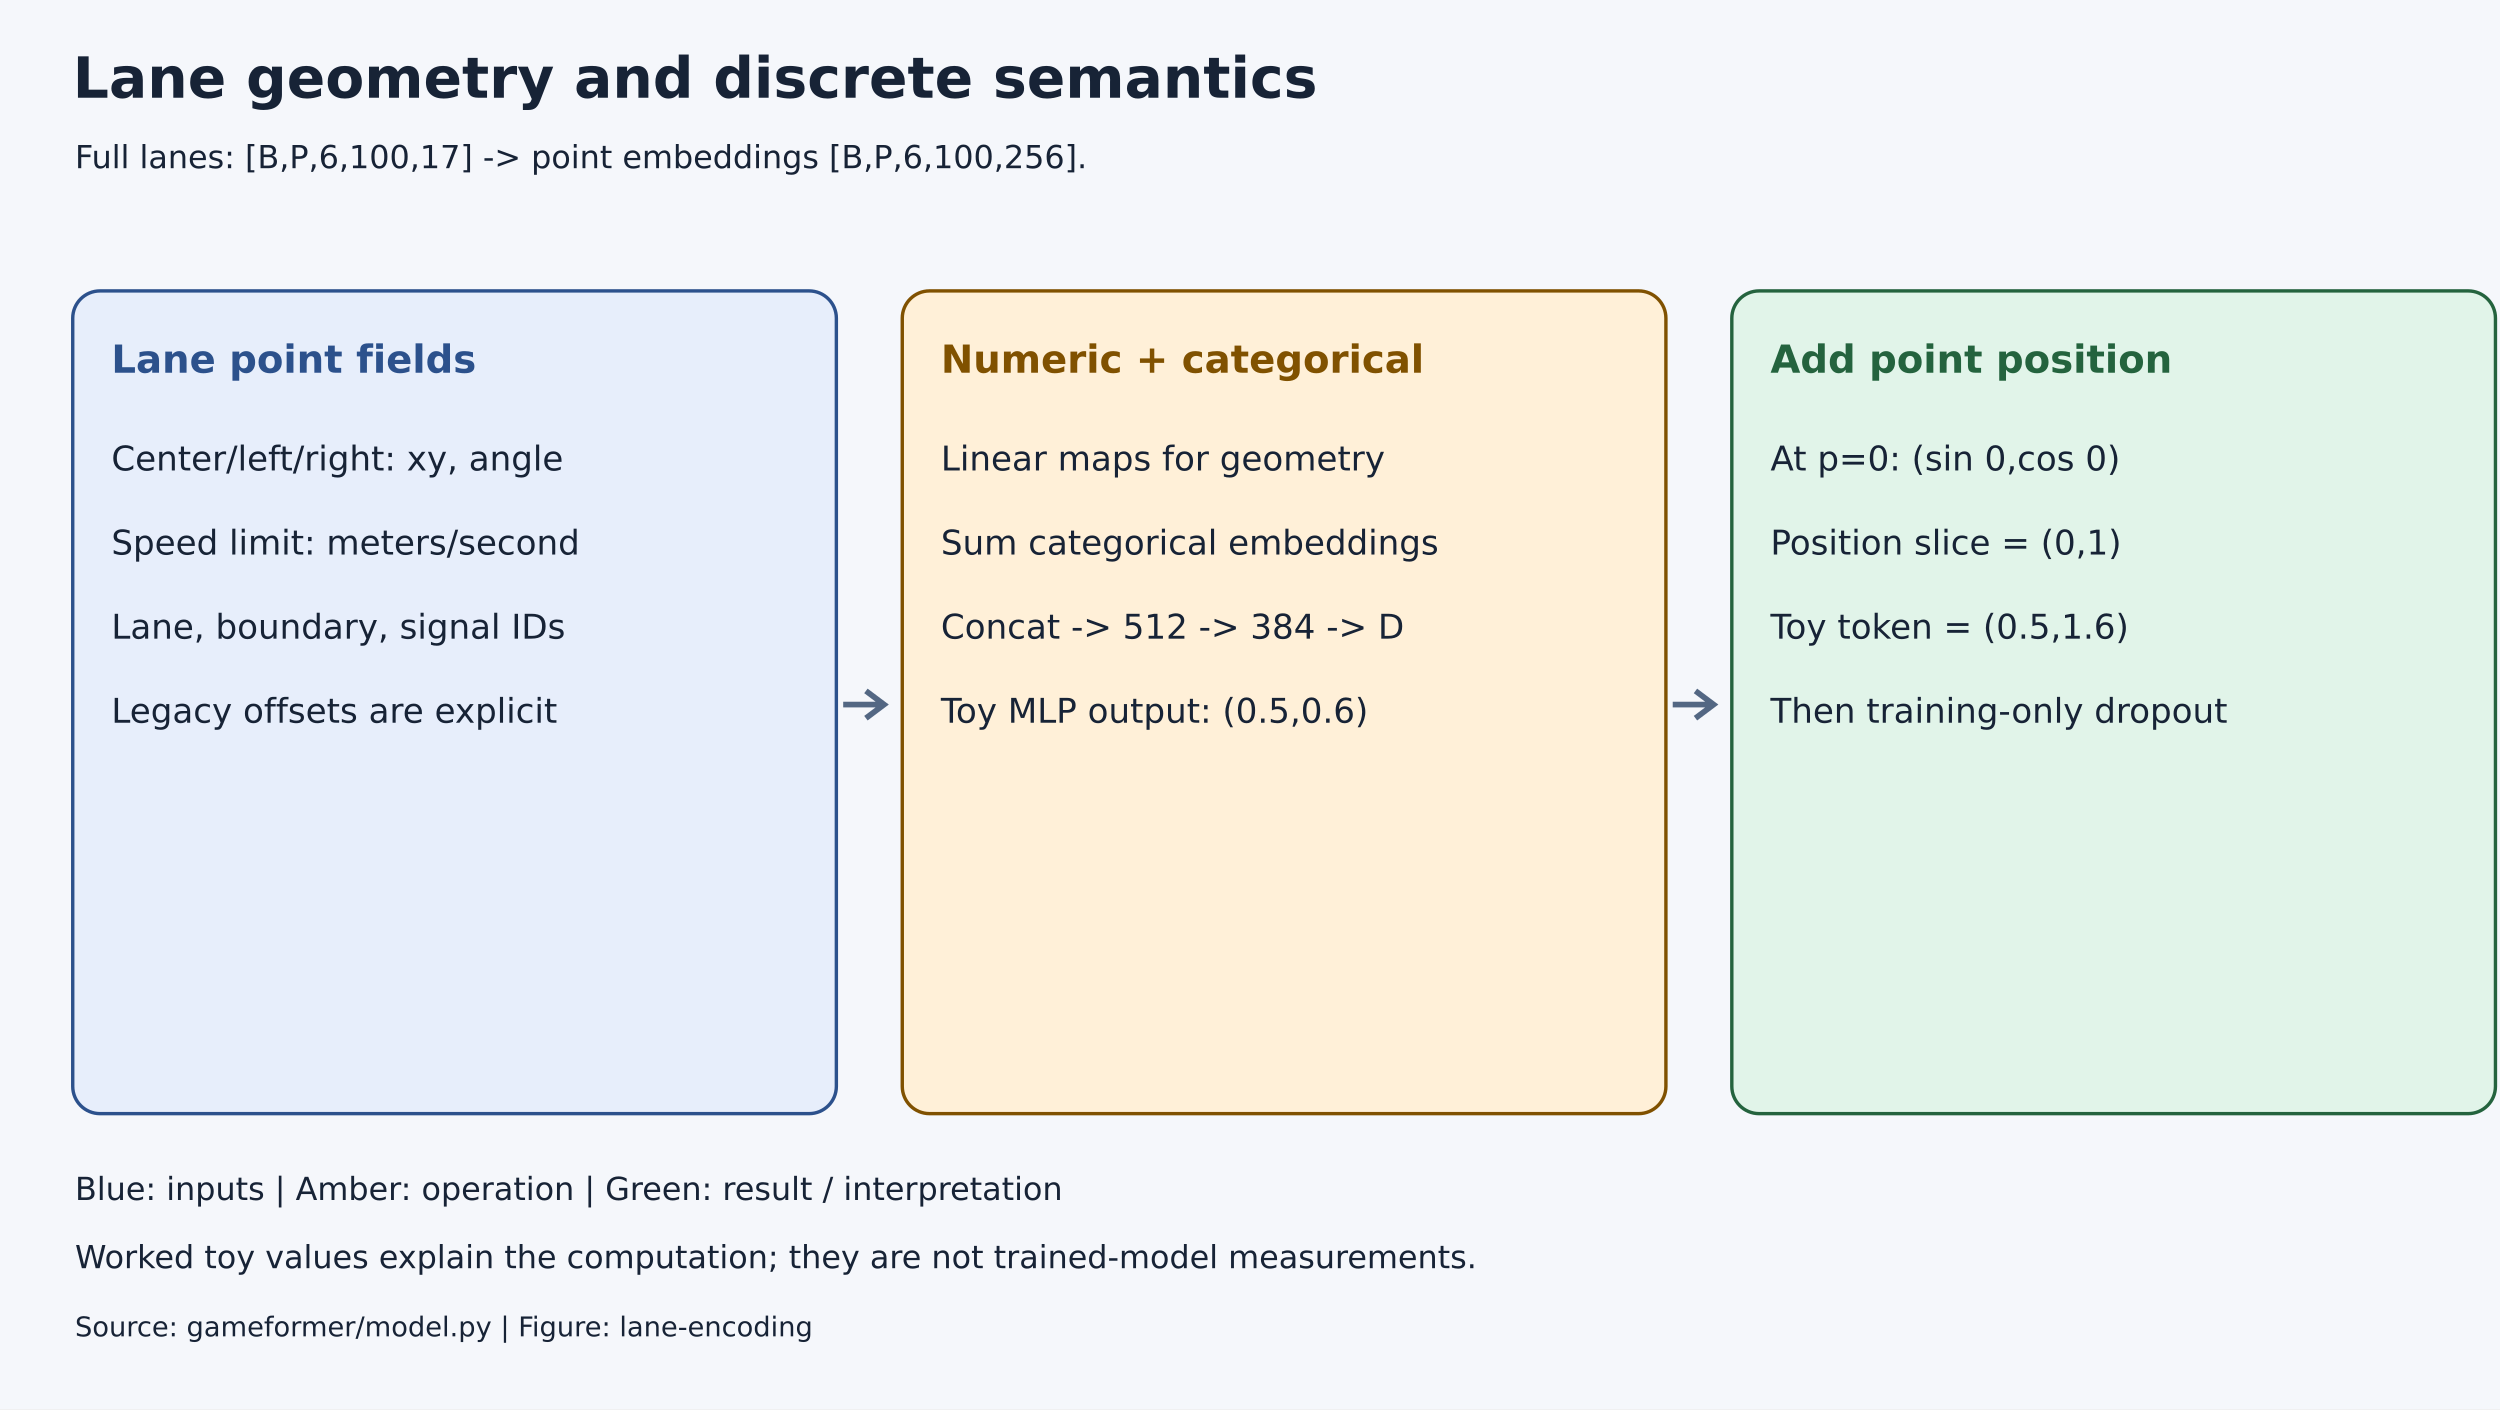
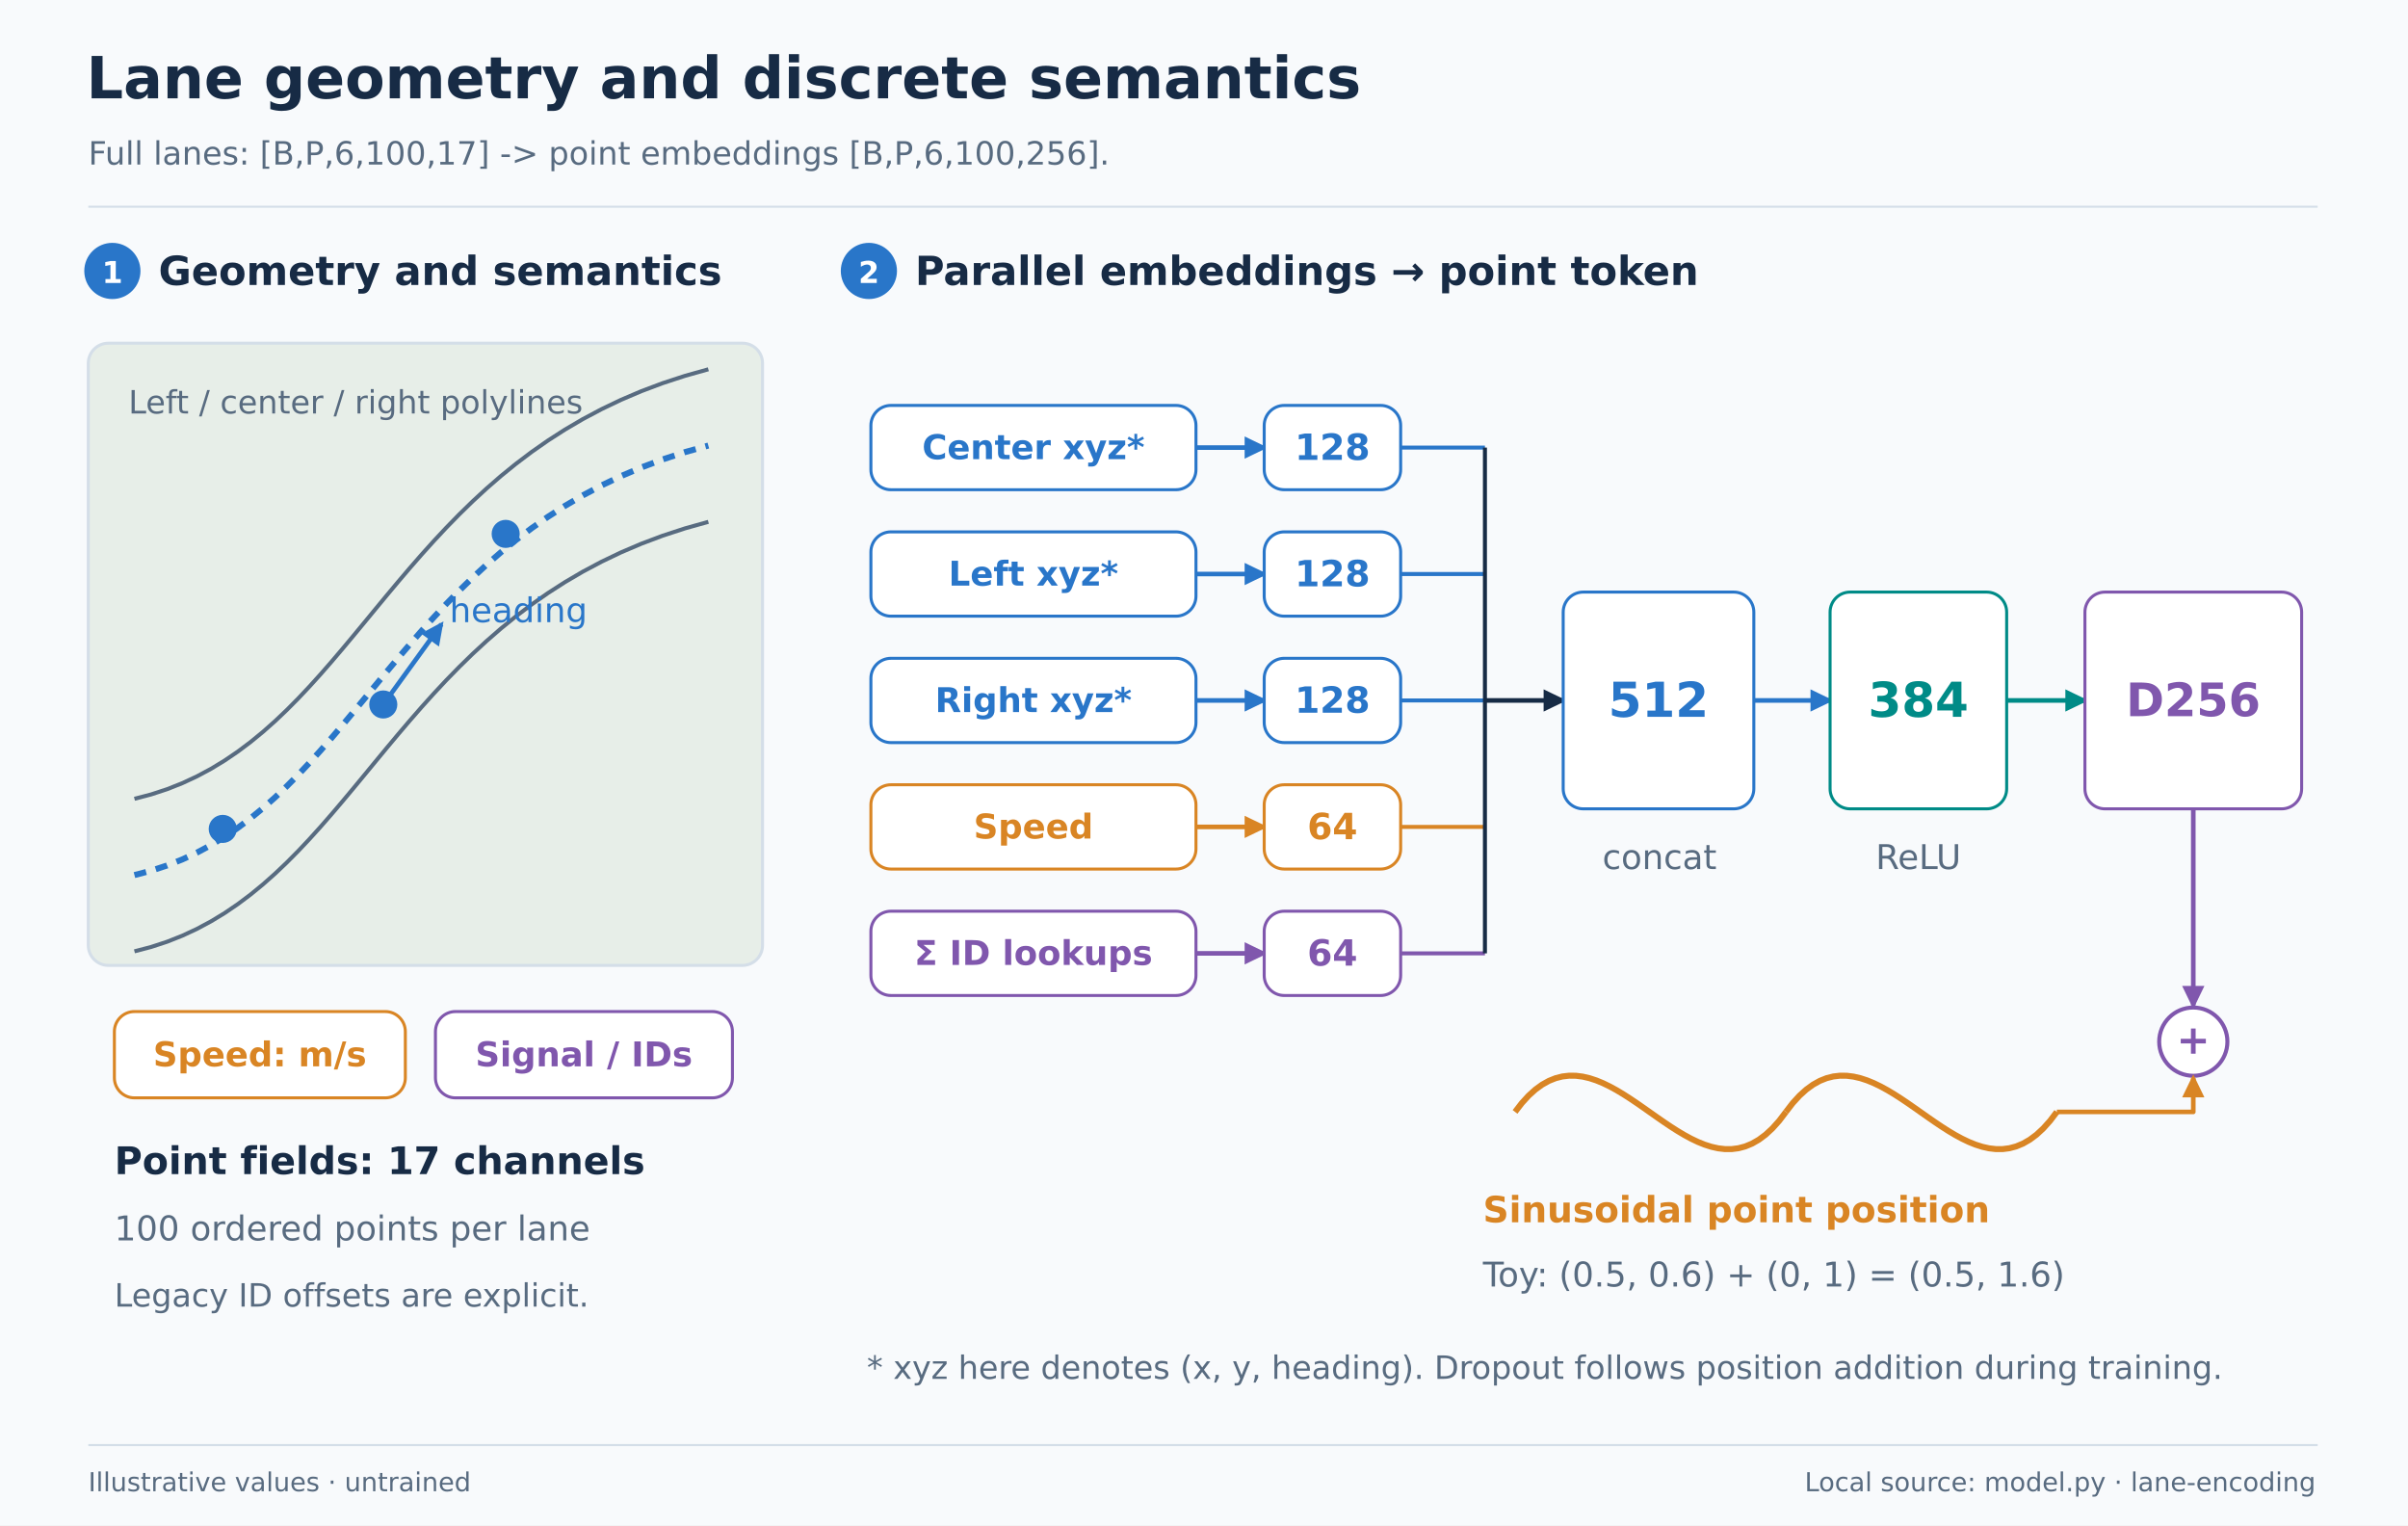
- <svg xmlns="http://www.w3.org/2000/svg" width="1100" height="620" viewBox="0 0 1100 620">
-   <rect width="1100" height="620" fill="#f5f7fb" />
-   <g font-family="DejaVu Sans" fill="#172336">
-     <text x="32" y="43" font-size="25" font-weight="bold" fill="#172336">Lane geometry and discrete semantics</text>
-     <text x="33" y="74" font-size="14" font-weight="normal" fill="#172336">Full lanes: [B,P,6,100,17] -&gt; point embeddings [B,P,6,100,256].</text>
-     <rect x="32" y="128" width="336" height="362" rx="12" fill="#e7eefb" stroke="#2c518c" stroke-width="1.5" />
-     <text x="49" y="164" font-size="17" font-weight="bold" fill="#2c518c">Lane point fields</text>
-     <text x="49" y="207" font-size="15" font-weight="normal" fill="#172336">Center/left/right: xy, angle</text>
-     <text x="49" y="244" font-size="15" font-weight="normal" fill="#172336">Speed limit: meters/second</text>
-     <text x="49" y="281" font-size="15" font-weight="normal" fill="#172336">Lane, boundary, signal IDs</text>
-     <text x="49" y="318" font-size="15" font-weight="normal" fill="#172336">Legacy offsets are explicit</text>
-     <rect x="397" y="128" width="336" height="362" rx="12" fill="#fff0d8" stroke="#805100" stroke-width="1.5" />
-     <text x="414" y="164" font-size="17" font-weight="bold" fill="#805100">Numeric + categorical</text>
-     <text x="414" y="207" font-size="15" font-weight="normal" fill="#172336">Linear maps for geometry</text>
-     <text x="414" y="244" font-size="15" font-weight="normal" fill="#172336">Sum categorical embeddings</text>
-     <text x="414" y="281" font-size="15" font-weight="normal" fill="#172336">Concat -&gt; 512 -&gt; 384 -&gt; D</text>
-     <text x="414" y="318" font-size="15" font-weight="normal" fill="#172336">Toy MLP output: (0.5,0.6)</text>
-     <rect x="762" y="128" width="336" height="362" rx="12" fill="#e1f4e9" stroke="#24633e" stroke-width="1.5" />
-     <text x="779" y="164" font-size="17" font-weight="bold" fill="#24633e">Add point position</text>
-     <text x="779" y="207" font-size="15" font-weight="normal" fill="#172336">At p=0: (sin 0,cos 0)</text>
-     <text x="779" y="244" font-size="15" font-weight="normal" fill="#172336">Position slice = (0,1)</text>
-     <text x="779" y="281" font-size="15" font-weight="normal" fill="#172336">Toy token = (0.5,1.6)</text>
-     <text x="779" y="318" font-size="15" font-weight="normal" fill="#172336">Then training-only dropout</text>
-     <path d="M371 310 H388 M381 304 L389 310 L381 316" stroke="#536783" stroke-width="2.5" fill="none" />
-     <path d="M736 310 H753 M746 304 L754 310 L746 316" stroke="#536783" stroke-width="2.5" fill="none" />
-     <text x="33" y="528" font-size="14" font-weight="normal" fill="#172336">Blue: inputs   |   Amber: operation   |   Green: result / interpretation</text>
-     <text x="33" y="558" font-size="14" font-weight="normal" fill="#172336">Worked toy values explain the computation; they are not trained-model measurements.</text>
-     <text x="33" y="588" font-size="12" font-weight="normal" fill="#172336">Source: gameformer/model.py  |  Figure: lane-encoding</text>
+ <svg xmlns="http://www.w3.org/2000/svg" width="1200" height="760" viewBox="0 0 1200 760">
+   <rect width="1200" height="760" fill="#f8fafc" />
+   <g font-family="DejaVu Sans">
+     <text x="43" y="49" font-size="29" font-weight="bold" text-anchor="start" fill="#172b45">Lane geometry and discrete semantics</text>
+     <text x="44" y="82" font-size="16" font-weight="normal" text-anchor="start" fill="#586b80">Full lanes: [B,P,6,100,17] -&gt; point embeddings [B,P,6,100,256].</text>
+     <polyline points="44,103 1155,103" fill="none" stroke="#d4dee8" stroke-width="1" stroke-linejoin="round" />
+     <ellipse cx="56" cy="135" rx="13" ry="13" fill="#2976c9" stroke="#2976c9" stroke-width="2" />
+     <text x="56" y="141" font-size="15" font-weight="bold" text-anchor="middle" fill="#ffffff">1</text>
+     <text x="79" y="142" font-size="20" font-weight="bold" text-anchor="start" fill="#172b45">Geometry and semantics</text>
+     <rect x="44" y="171" width="336" height="310" rx="10" fill="#e7eee8" stroke="#d4dee8" stroke-width="1.5" />
+     <polyline points="67,436 75.293,433.827 83.238,431.221 90.857,428.204 98.174,424.797 105.211,421.021 111.991,416.899 118.537,412.45 124.872,407.696 131.019,402.659 137,397.359 142.839,391.819 148.558,386.059 154.18,380.101 159.729,373.965 165.227,367.674 170.696,361.248 176.16,354.709 181.642,348.078 187.164,341.376 192.75,334.625 198.422,327.846 204.203,321.06 210.116,314.288 216.184,307.552 222.43,300.873 228.876,294.272 235.546,287.771 242.462,281.391 249.647,275.153 257.125,269.078 264.918,263.188 273.048,257.504 281.539,252.047 290.414,246.839 299.695,241.9 309.406,237.253 319.569,232.918 330.207,228.917 341.343,225.27 353,222" fill="none" stroke="#2976c9" stroke-width="3" stroke-linejoin="round" stroke-dasharray="6 5" />
+     <polyline points="67,398 75.293,395.827 83.238,393.221 90.857,390.204 98.174,386.797 105.211,383.021 111.991,378.899 118.537,374.45 124.872,369.696 131.019,364.659 137,359.359 142.839,353.819 148.558,348.059 154.18,342.101 159.729,335.965 165.227,329.674 170.696,323.248 176.16,316.709 181.642,310.078 187.164,303.376 192.75,296.625 198.422,289.846 204.203,283.06 210.116,276.288 216.184,269.552 222.43,262.873 228.876,256.272 235.546,249.771 242.462,243.391 249.647,237.153 257.125,231.078 264.918,225.188 273.048,219.504 281.539,214.047 290.414,208.839 299.695,203.9 309.406,199.253 319.569,194.918 330.207,190.917 341.343,187.27 353,184" fill="none" stroke="#586b80" stroke-width="2" stroke-linejoin="round" />
+     <polyline points="67,474 75.293,471.827 83.238,469.221 90.857,466.204 98.174,462.797 105.211,459.021 111.991,454.899 118.537,450.45 124.872,445.696 131.019,440.659 137,435.359 142.839,429.819 148.558,424.059 154.18,418.101 159.729,411.965 165.227,405.674 170.696,399.248 176.16,392.709 181.642,386.078 187.164,379.376 192.75,372.625 198.422,365.846 204.203,359.06 210.116,352.288 216.184,345.552 222.43,338.873 228.876,332.272 235.546,325.771 242.462,319.391 249.647,313.153 257.125,307.078 264.918,301.188 273.048,295.504 281.539,290.047 290.414,284.839 299.695,279.9 309.406,275.253 319.569,270.918 330.207,266.917 341.343,263.27 353,260" fill="none" stroke="#586b80" stroke-width="2" stroke-linejoin="round" />
+     <ellipse cx="111" cy="413" rx="6" ry="6" fill="#2976c9" stroke="#2976c9" stroke-width="2" />
+     <ellipse cx="191" cy="351" rx="6" ry="6" fill="#2976c9" stroke="#2976c9" stroke-width="2" />
+     <ellipse cx="252" cy="266" rx="6" ry="6" fill="#2976c9" stroke="#2976c9" stroke-width="2" />
+     <text x="64" y="206" font-size="16" font-weight="normal" text-anchor="start" fill="#586b80">Left / center / right polylines</text>
+     <polyline points="191,351 220,311" fill="none" stroke="#2976c9" stroke-width="2.3" stroke-linejoin="round" />
+     <polygon points="220,311 218.236,320.843 211.193,315.737" fill="#2976c9" stroke="#2976c9" stroke-width="1.5" />
+     <text x="224" y="310" font-size="17" font-weight="normal" text-anchor="start" fill="#2976c9">heading</text>
+     <rect x="57" y="504" width="145" height="43" rx="10" fill="#ffffff" stroke="#d98524" stroke-width="1.5" />
+     <text x="129.5" y="531.28" font-size="17" font-weight="bold" text-anchor="middle" fill="#d98524">Speed: m/s</text>
+     <rect x="217" y="504" width="148" height="43" rx="10" fill="#ffffff" stroke="#8057ad" stroke-width="1.5" />
+     <text x="291" y="531.28" font-size="17" font-weight="bold" text-anchor="middle" fill="#8057ad">Signal / IDs</text>
+     <text x="57" y="585" font-size="19" font-weight="bold" text-anchor="start" fill="#172b45">Point fields: 17 channels</text>
+     <text x="57" y="618" font-size="17" font-weight="normal" text-anchor="start" fill="#586b80">100 ordered points per lane</text>
+     <text x="57" y="651" font-size="16" font-weight="normal" text-anchor="start" fill="#586b80">Legacy ID offsets are explicit.</text>
+     <ellipse cx="433" cy="135" rx="13" ry="13" fill="#2976c9" stroke="#2976c9" stroke-width="2" />
+     <text x="433" y="141" font-size="15" font-weight="bold" text-anchor="middle" fill="#ffffff">2</text>
+     <text x="456" y="142" font-size="20" font-weight="bold" text-anchor="start" fill="#172b45">Parallel embeddings → point token</text>
+     <rect x="434" y="202" width="162" height="42" rx="10" fill="#ffffff" stroke="#2976c9" stroke-width="1.5" />
+     <text x="515" y="228.78" font-size="17" font-weight="bold" text-anchor="middle" fill="#2976c9">Center xyz*</text>
+     <polyline points="596,223 630,223" fill="none" stroke="#2976c9" stroke-width="2.3" stroke-linejoin="round" />
+     <polygon points="630,223 620.996,227.35 620.996,218.65" fill="#2976c9" stroke="#2976c9" stroke-width="1.5" />
+     <rect x="630" y="202" width="68" height="42" rx="10" fill="#ffffff" stroke="#2976c9" stroke-width="1.5" />
+     <text x="664" y="229.12" font-size="18" font-weight="bold" text-anchor="middle" fill="#2976c9">128</text>
+     <polyline points="698,223 740,223" fill="none" stroke="#2976c9" stroke-width="2" stroke-linejoin="round" />
+     <rect x="434" y="265" width="162" height="42" rx="10" fill="#ffffff" stroke="#2976c9" stroke-width="1.5" />
+     <text x="515" y="291.78" font-size="17" font-weight="bold" text-anchor="middle" fill="#2976c9">Left xyz*</text>
+     <polyline points="596,286 630,286" fill="none" stroke="#2976c9" stroke-width="2.3" stroke-linejoin="round" />
+     <polygon points="630,286 620.996,290.35 620.996,281.65" fill="#2976c9" stroke="#2976c9" stroke-width="1.5" />
+     <rect x="630" y="265" width="68" height="42" rx="10" fill="#ffffff" stroke="#2976c9" stroke-width="1.5" />
+     <text x="664" y="292.12" font-size="18" font-weight="bold" text-anchor="middle" fill="#2976c9">128</text>
+     <polyline points="698,286 740,286" fill="none" stroke="#2976c9" stroke-width="2" stroke-linejoin="round" />
+     <rect x="434" y="328" width="162" height="42" rx="10" fill="#ffffff" stroke="#2976c9" stroke-width="1.5" />
+     <text x="515" y="354.78" font-size="17" font-weight="bold" text-anchor="middle" fill="#2976c9">Right xyz*</text>
+     <polyline points="596,349 630,349" fill="none" stroke="#2976c9" stroke-width="2.3" stroke-linejoin="round" />
+     <polygon points="630,349 620.996,353.35 620.996,344.65" fill="#2976c9" stroke="#2976c9" stroke-width="1.5" />
+     <rect x="630" y="328" width="68" height="42" rx="10" fill="#ffffff" stroke="#2976c9" stroke-width="1.5" />
+     <text x="664" y="355.12" font-size="18" font-weight="bold" text-anchor="middle" fill="#2976c9">128</text>
+     <polyline points="698,349 740,349" fill="none" stroke="#2976c9" stroke-width="2" stroke-linejoin="round" />
+     <rect x="434" y="391" width="162" height="42" rx="10" fill="#ffffff" stroke="#d98524" stroke-width="1.5" />
+     <text x="515" y="417.78" font-size="17" font-weight="bold" text-anchor="middle" fill="#d98524">Speed</text>
+     <polyline points="596,412 630,412" fill="none" stroke="#d98524" stroke-width="2.3" stroke-linejoin="round" />
+     <polygon points="630,412 620.996,416.35 620.996,407.65" fill="#d98524" stroke="#d98524" stroke-width="1.5" />
+     <rect x="630" y="391" width="68" height="42" rx="10" fill="#ffffff" stroke="#d98524" stroke-width="1.5" />
+     <text x="664" y="418.12" font-size="18" font-weight="bold" text-anchor="middle" fill="#d98524">64</text>
+     <polyline points="698,412 740,412" fill="none" stroke="#d98524" stroke-width="2" stroke-linejoin="round" />
+     <rect x="434" y="454" width="162" height="42" rx="10" fill="#ffffff" stroke="#8057ad" stroke-width="1.5" />
+     <text x="515" y="480.78" font-size="17" font-weight="bold" text-anchor="middle" fill="#8057ad">Σ ID lookups</text>
+     <polyline points="596,475 630,475" fill="none" stroke="#8057ad" stroke-width="2.3" stroke-linejoin="round" />
+     <polygon points="630,475 620.996,479.35 620.996,470.65" fill="#8057ad" stroke="#8057ad" stroke-width="1.5" />
+     <rect x="630" y="454" width="68" height="42" rx="10" fill="#ffffff" stroke="#8057ad" stroke-width="1.5" />
+     <text x="664" y="481.12" font-size="18" font-weight="bold" text-anchor="middle" fill="#8057ad">64</text>
+     <polyline points="698,475 740,475" fill="none" stroke="#8057ad" stroke-width="2" stroke-linejoin="round" />
+     <polyline points="740,223 740,475" fill="none" stroke="#172b45" stroke-width="2" stroke-linejoin="round" />
+     <polyline points="740,349 779,349" fill="none" stroke="#172b45" stroke-width="2.3" stroke-linejoin="round" />
+     <polygon points="779,349 769.996,353.35 769.996,344.65" fill="#172b45" stroke="#172b45" stroke-width="1.5" />
+     <rect x="779" y="295" width="95" height="108" rx="10" fill="#ffffff" stroke="#2976c9" stroke-width="1.5" />
+     <text x="826.5" y="357.16" font-size="24" font-weight="bold" text-anchor="middle" fill="#2976c9">512</text>
+     <text x="827" y="433" font-size="17" font-weight="normal" text-anchor="middle" fill="#586b80">concat</text>
+     <polyline points="874,349 912,349" fill="none" stroke="#2976c9" stroke-width="2.3" stroke-linejoin="round" />
+     <polygon points="912,349 902.996,353.35 902.996,344.65" fill="#2976c9" stroke="#2976c9" stroke-width="1.5" />
+     <rect x="912" y="295" width="88" height="108" rx="10" fill="#ffffff" stroke="#008b87" stroke-width="1.5" />
+     <text x="956" y="357.16" font-size="24" font-weight="bold" text-anchor="middle" fill="#008b87">384</text>
+     <text x="956" y="433" font-size="17" font-weight="normal" text-anchor="middle" fill="#586b80">ReLU</text>
+     <polyline points="1000,349 1039,349" fill="none" stroke="#008b87" stroke-width="2.3" stroke-linejoin="round" />
+     <polygon points="1039,349 1030,353.35 1030,344.65" fill="#008b87" stroke="#008b87" stroke-width="1.5" />
+     <rect x="1039" y="295" width="108" height="108" rx="10" fill="#ffffff" stroke="#8057ad" stroke-width="1.5" />
+     <text x="1093" y="356.82" font-size="23" font-weight="bold" text-anchor="middle" fill="#8057ad">D256</text>
+     <polyline points="1093,403 1093,501" fill="none" stroke="#8057ad" stroke-width="2.3" stroke-linejoin="round" />
+     <polygon points="1093,501 1088.65,491.996 1097.35,491.996" fill="#8057ad" stroke="#8057ad" stroke-width="1.5" />
+     <ellipse cx="1093" cy="519" rx="17" ry="17" fill="#ffffff" stroke="#8057ad" stroke-width="2" />
+     <text x="1093" y="525" font-size="20" font-weight="bold" text-anchor="middle" fill="#8057ad">+</text>
+     <polyline points="755,554 758.375,549.625 761.75,545.927 765.125,542.871 768.5,540.419 771.875,538.537 775.25,537.189 778.625,536.339 782,535.952 785.375,535.991 788.75,536.422 792.125,537.208 795.5,538.313 798.875,539.702 802.25,541.34 805.625,543.189 809,545.216 812.375,547.384 815.75,549.656 819.125,551.999 822.5,554.375 825.875,556.749 829.25,559.086 832.625,561.35 836,563.504 839.375,565.514 842.75,567.343 846.125,568.956 849.5,570.317 852.875,571.39 856.25,572.141 859.625,572.532 863,572.528 866.375,572.094 869.75,571.193 873.125,569.791 876.5,567.851 879.875,565.338 883.25,562.215 886.625,558.448 890,554" fill="none" stroke="#d98524" stroke-width="3" stroke-linejoin="round" />
+     <polyline points="890,554 893.375,549.625 896.75,545.927 900.125,542.871 903.5,540.419 906.875,538.537 910.25,537.189 913.625,536.339 917,535.952 920.375,535.991 923.75,536.422 927.125,537.208 930.5,538.313 933.875,539.702 937.25,541.34 940.625,543.189 944,545.216 947.375,547.384 950.75,549.656 954.125,551.999 957.5,554.375 960.875,556.749 964.25,559.086 967.625,561.35 971,563.504 974.375,565.514 977.75,567.343 981.125,568.956 984.5,570.317 987.875,571.39 991.25,572.141 994.625,572.532 998,572.528 1001.38,572.094 1004.75,571.193 1008.12,569.791 1011.5,567.851 1014.88,565.338 1018.25,562.215 1021.62,558.448 1025,554" fill="none" stroke="#d98524" stroke-width="3" stroke-linejoin="round" />
+     <polyline points="1025,554 1093,554 1093,537" fill="none" stroke="#d98524" stroke-width="2.3" stroke-linejoin="round" />
+     <polygon points="1093,537 1097.35,546.004 1088.65,546.004" fill="#d98524" stroke="#d98524" stroke-width="1.5" />
+     <text x="739" y="609" font-size="18" font-weight="bold" text-anchor="start" fill="#d98524">Sinusoidal point position</text>
+     <text x="739" y="641" font-size="17" font-weight="normal" text-anchor="start" fill="#586b80">Toy: (0.5, 0.6) + (0, 1) = (0.5, 1.6)</text>
+     <text x="432" y="687" font-size="16" font-weight="normal" text-anchor="start" fill="#586b80">* xyz here denotes (x, y, heading). Dropout follows position addition during training.</text>
+     <polyline points="44,720 1155,720" fill="none" stroke="#d4dee8" stroke-width="1" stroke-linejoin="round" />
+     <text x="44" y="743" font-size="13" font-weight="normal" text-anchor="start" fill="#586b80">Illustrative values · untrained</text>
+     <text x="1154" y="743" font-size="13" font-weight="normal" text-anchor="end" fill="#586b80">Local source: model.py   ·   lane-encoding</text>
  </g>
</svg>
